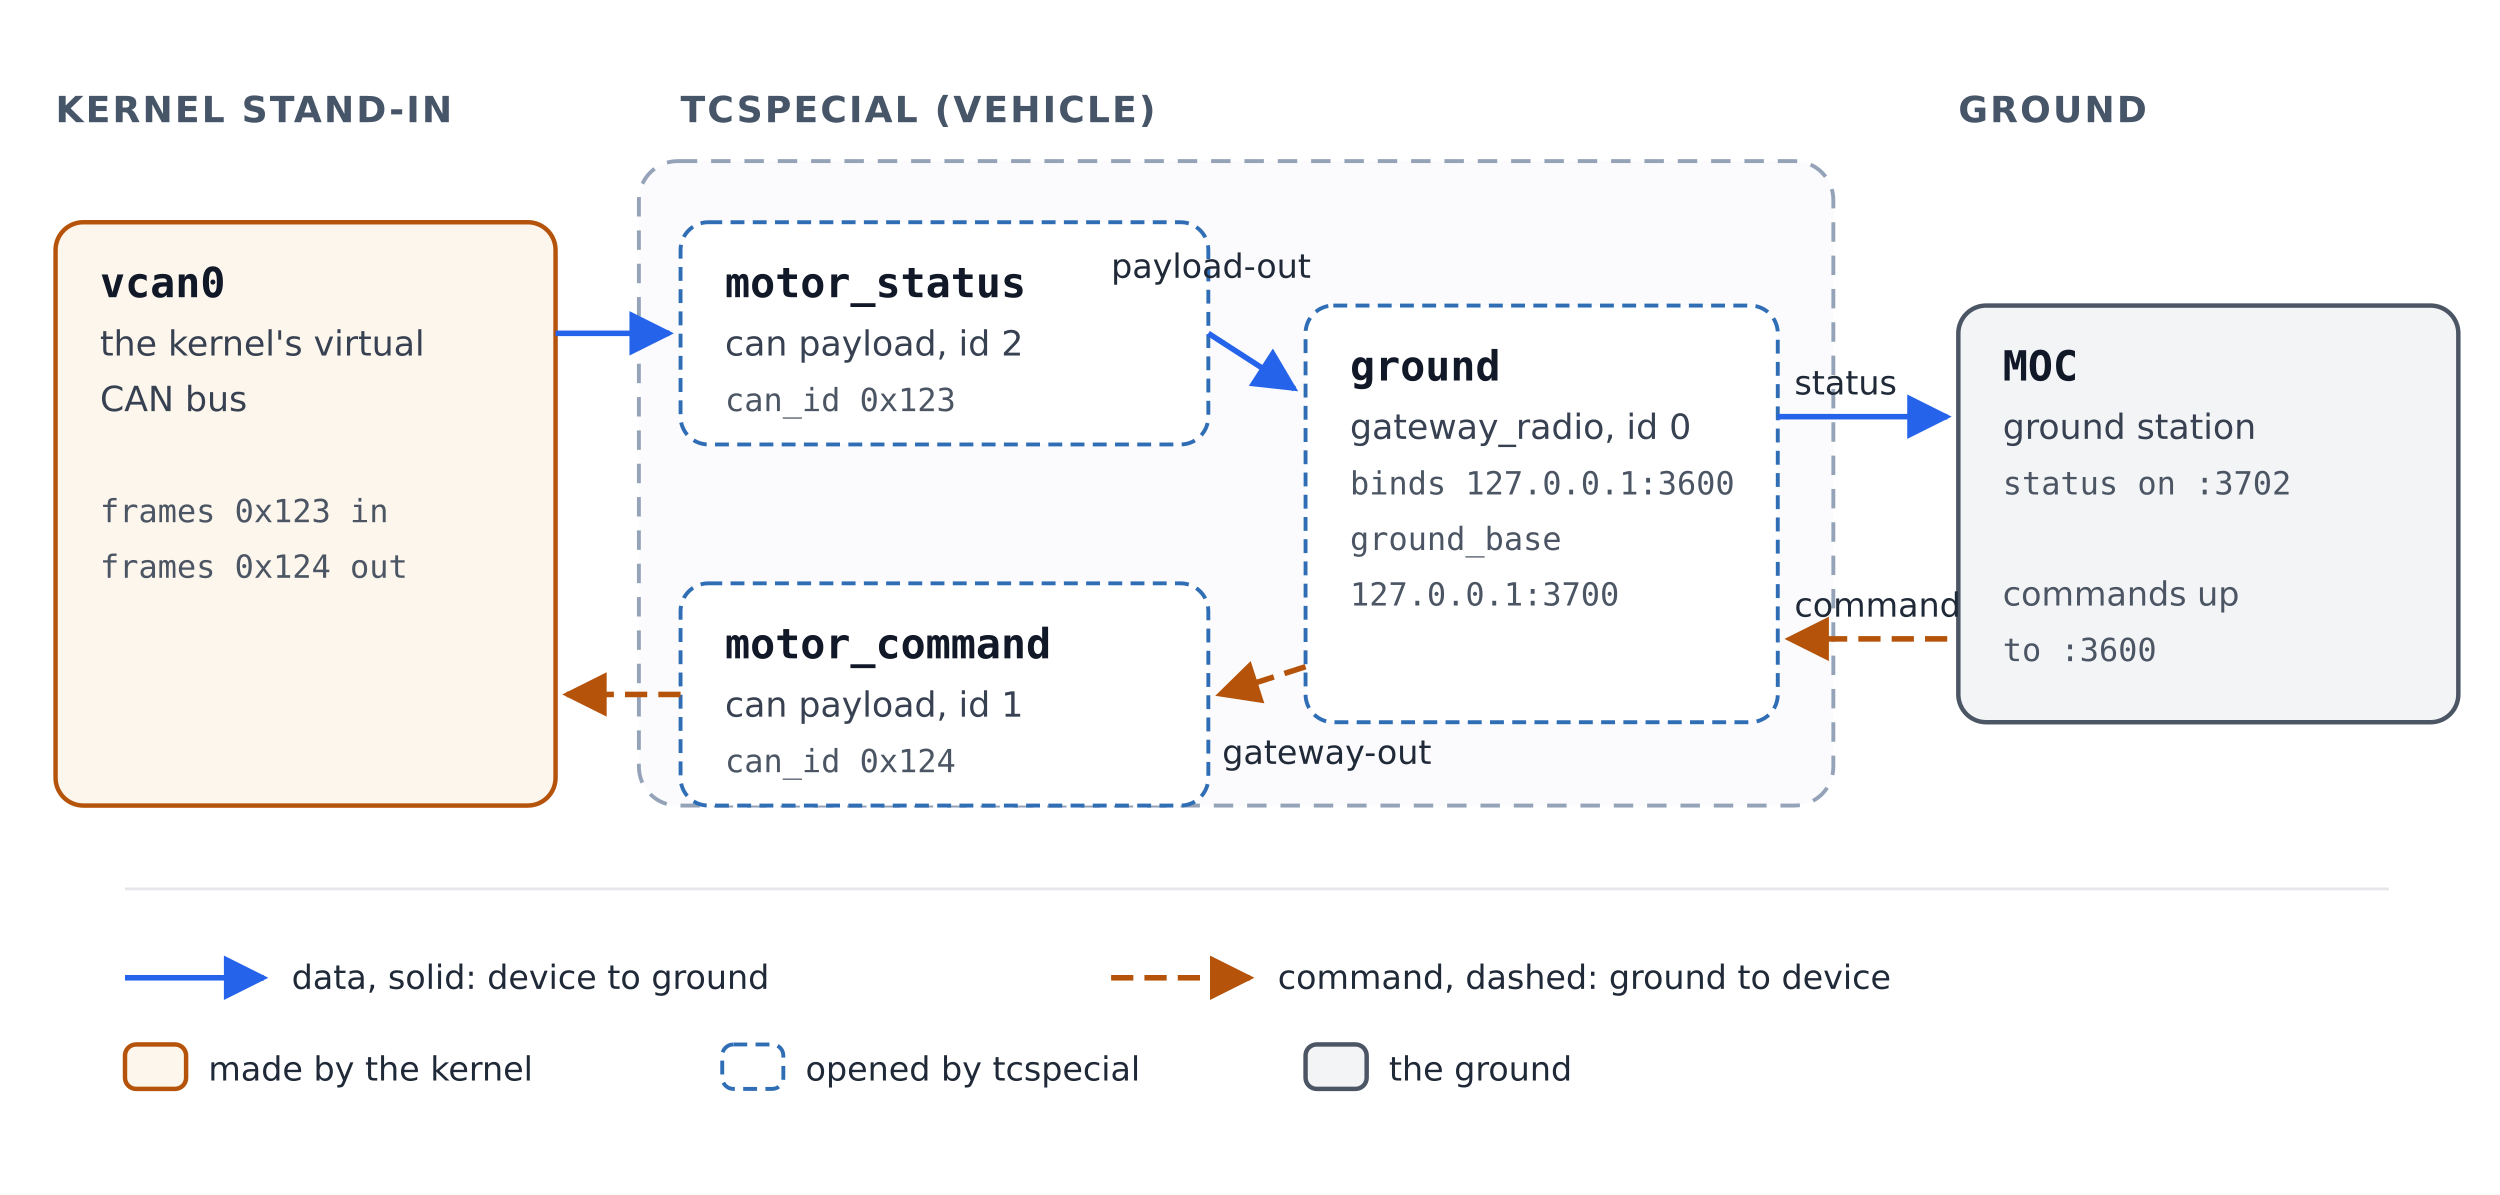
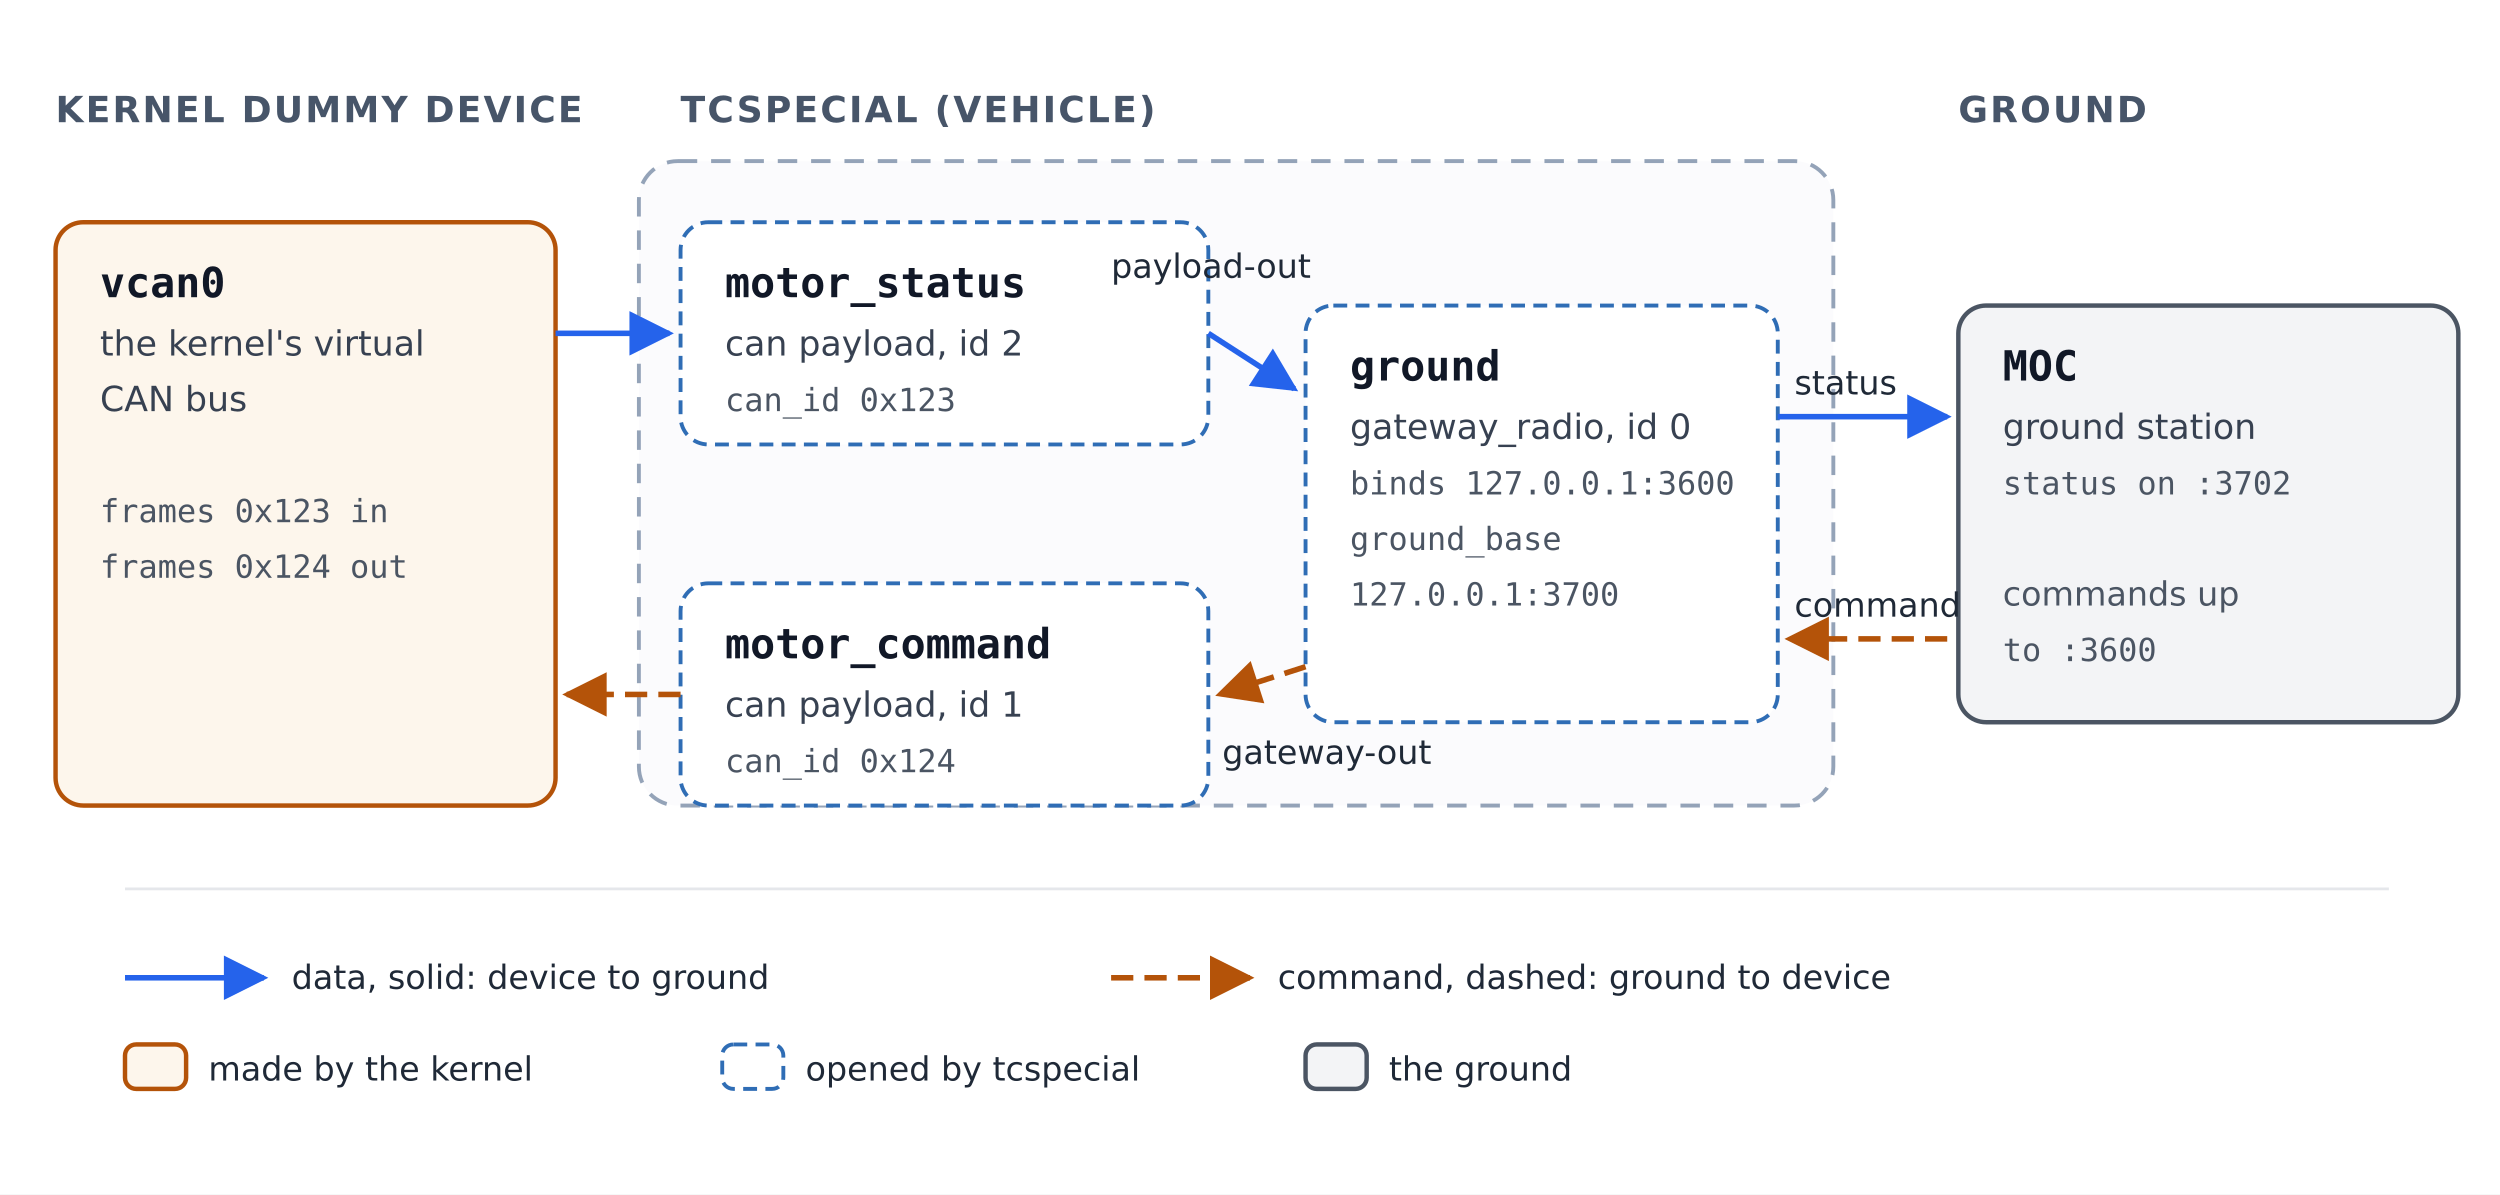
<svg xmlns="http://www.w3.org/2000/svg" width="900" height="430" viewBox="0 0 900 430" role="img" aria-labelledby="title desc">
  <defs>
    <style>
      text { font-family: "DejaVu Sans", Helvetica, Arial, sans-serif; fill: #111827; }
      .name { font-family: "DejaVu Sans Mono", Menlo, Consolas, monospace; font-size: 15px; font-weight: bold; }
      .kind { font-size: 12.5px; fill: #374151; }
      .detail { font-family: "DejaVu Sans Mono", Menlo, Consolas, monospace; font-size: 11.5px; fill: #4b5563; }
      .heading { font-size: 13px; font-weight: bold; fill: #475569; letter-spacing: 0.06em; }
      .label { font-size: 12px; fill: #1f2937; }
      .note { font-size: 12px; fill: #4b5563; }
      .socket { fill: #ffffff; stroke: #2f6db5; stroke-width: 1.4; stroke-dasharray: 5 3; }
      .kernel { fill: #fdf6ec; stroke: #b45309; stroke-width: 1.6; }
      .ground { fill: #f3f4f6; stroke: #4b5563; stroke-width: 1.6; }
      .boundary { fill: #fbfbfd; stroke: #94a3b8; stroke-width: 1.4; stroke-dasharray: 7 5; }
      .up { fill: none; stroke: #b45309; stroke-width: 2; stroke-dasharray: 8 4; }
      .down { fill: none; stroke: #2563eb; stroke-width: 2; }
    </style>
    <marker id="arrow-amber" viewBox="0 0 10 10" refX="9" refY="5" markerWidth="8" markerHeight="8" orient="auto-start-reverse">
      <path d="M0,0 L10,5 L0,10 z" fill="#b45309" />
    </marker>
    <marker id="arrow-blue" viewBox="0 0 10 10" refX="9" refY="5" markerWidth="8" markerHeight="8" orient="auto-start-reverse">
      <path d="M0,0 L10,5 L0,10 z" fill="#2563eb" />
    </marker>
  </defs>
  <rect width="900" height="430" fill="#ffffff" />
-   <text class="heading" x="20" y="44">KERNEL STAND-IN</text>
+   <text class="heading" x="20" y="44">KERNEL DUMMY DEVICE</text>
  <text class="heading" x="245" y="44">TCSPECIAL (VEHICLE)</text>
  <text class="heading" x="705" y="44">GROUND</text>
  <rect class="boundary" x="230" y="58" width="430" height="232" rx="14" />
  <rect class="kernel" x="20" y="80" width="180" height="210" rx="10" />
  <text class="name" x="36" y="107">vcan0</text>
  <text class="kind" x="36" y="128">the kernel's virtual</text>
  <text class="kind" x="36" y="148">CAN bus</text>
  <text class="note" x="36" y="168" />
  <text class="detail" x="36" y="188">frames 0x123 in</text>
  <text class="detail" x="36" y="208">frames 0x124 out</text>
  <rect class="socket" x="245" y="80" width="190" height="80" rx="10" />
  <text class="name" x="261" y="107">motor_status</text>
  <text class="kind" x="261" y="128">can payload, id 2</text>
  <text class="detail" x="261" y="148">can_id 0x123</text>
  <rect class="socket" x="245" y="210" width="190" height="80" rx="10" />
  <text class="name" x="261" y="237">motor_command</text>
  <text class="kind" x="261" y="258">can payload, id 1</text>
  <text class="detail" x="261" y="278">can_id 0x124</text>
  <rect class="socket" x="470" y="110" width="170" height="150" rx="10" />
  <text class="name" x="486" y="137">ground</text>
  <text class="kind" x="486" y="158">gateway_radio, id 0</text>
  <text class="detail" x="486" y="178">binds 127.0.0.1:3600</text>
  <text class="detail" x="486" y="198">ground_base</text>
  <text class="detail" x="486" y="218">  127.0.0.1:3700</text>
  <rect class="ground" x="705" y="110" width="180" height="150" rx="10" />
  <text class="name" x="721" y="137">MOC</text>
  <text class="kind" x="721" y="158">ground station</text>
  <text class="detail" x="721" y="178">status on :3702</text>
  <text class="note" x="721" y="198" />
  <text class="note" x="721" y="218">commands up</text>
  <text class="detail" x="721" y="238">  to :3600</text>
  <path class="down" d="M200,120 L241,120" marker-end="url(#arrow-blue)" />
  <path class="down" d="M435,120 L466,140" marker-end="url(#arrow-blue)" />
  <text class="label" x="400" y="100">payload-out</text>
  <path class="down" d="M640,150 L701,150" marker-end="url(#arrow-blue)" />
  <text class="label" x="646" y="142">status</text>
  <path class="up" d="M701,230 L644,230" marker-end="url(#arrow-amber)" />
  <text class="label" x="646" y="222">command</text>
  <path class="up" d="M470,240 L439,250" marker-end="url(#arrow-amber)" />
  <text class="label" x="440" y="275">gateway-out</text>
  <path class="up" d="M245,250 L204,250" marker-end="url(#arrow-amber)" />
  <line x1="45" y1="320" x2="860" y2="320" stroke="#e5e7eb" stroke-width="1" />
  <path class="down" d="M45,352 L95,352" marker-end="url(#arrow-blue)" />
  <text class="label" x="105" y="356">data, solid: device to ground</text>
  <path class="up" d="M400,352 L450,352" marker-end="url(#arrow-amber)" />
  <text class="label" x="460" y="356">command, dashed: ground to device</text>
  <rect class="kernel" x="45" y="376" width="22" height="16" rx="4" />
  <text class="label" x="75" y="389">made by the kernel</text>
  <rect class="socket" x="260" y="376" width="22" height="16" rx="4" />
  <text class="label" x="290" y="389">opened by tcspecial</text>
  <rect class="ground" x="470" y="376" width="22" height="16" rx="4" />
  <text class="label" x="500" y="389">the ground</text>
</svg>
